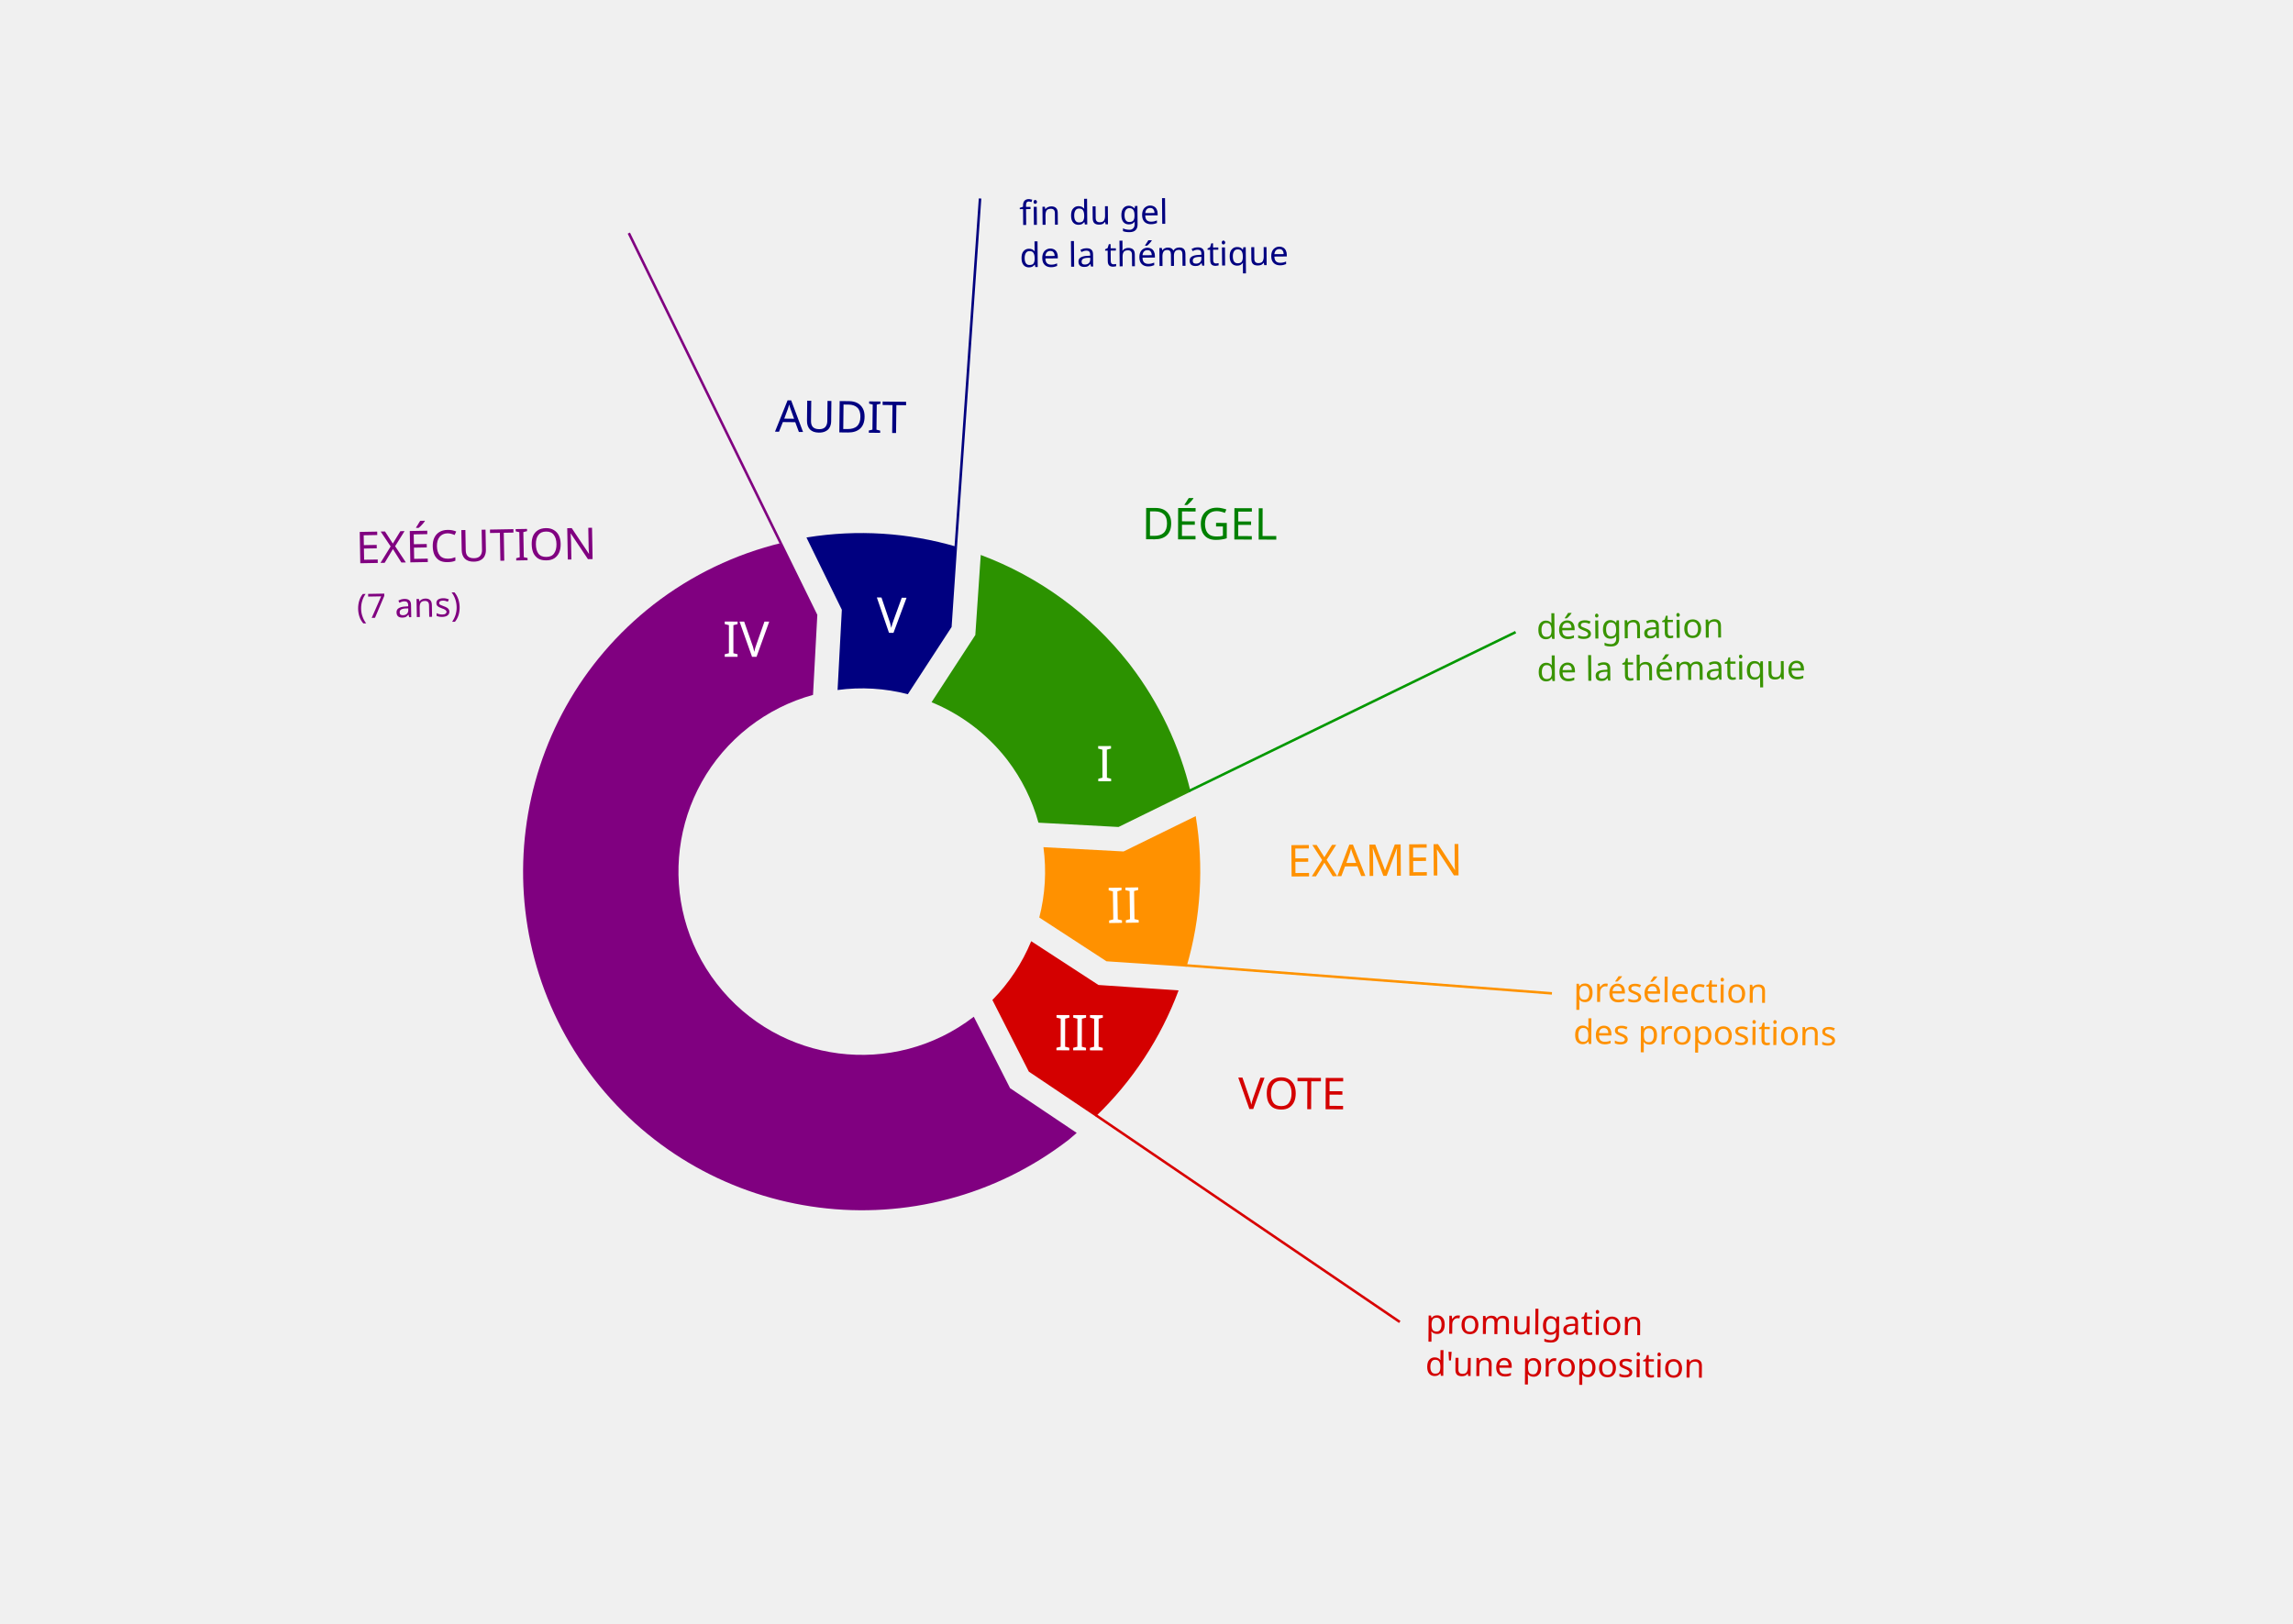
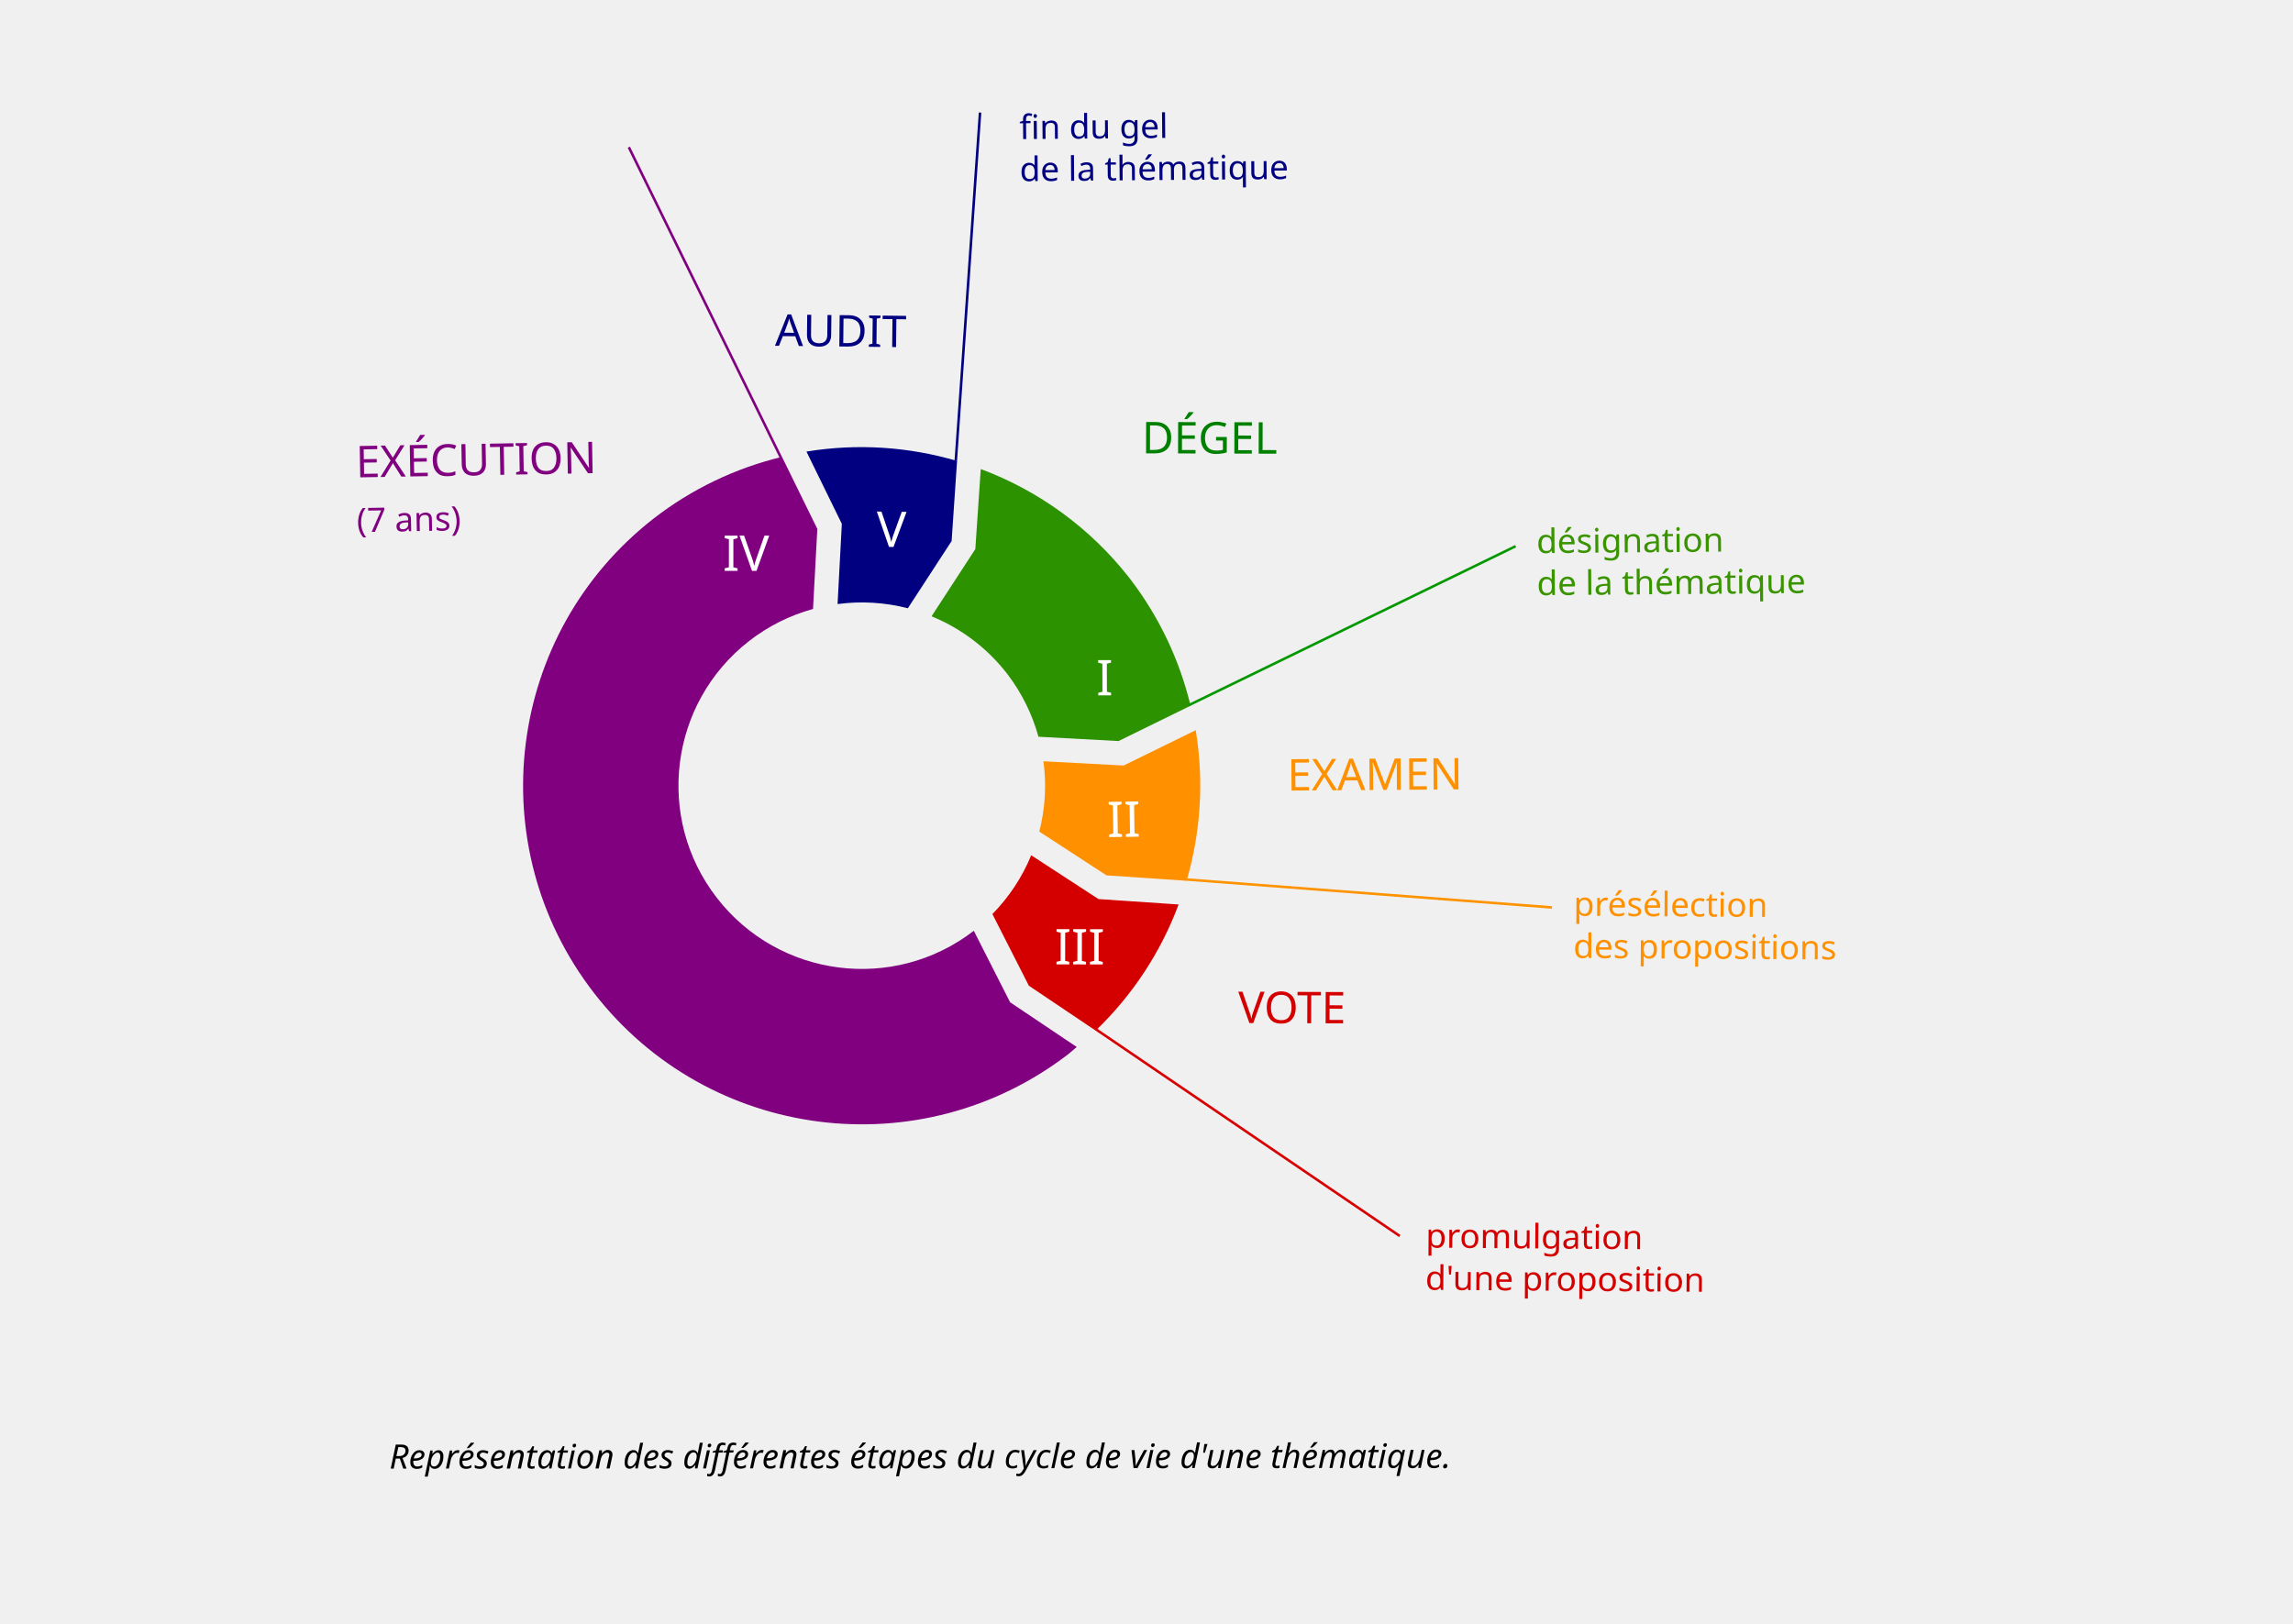
<svg xmlns="http://www.w3.org/2000/svg" width="240mm" height="170mm" viewBox="0 0 240 170" version="1.1" id="svg8">
  <defs id="defs2" />
  <g id="layer1" transform="translate(0,-87)">
-     <g id="g839" transform="rotate(-41.43525,135.7195,198.0529)">
+     <g id="g839" transform="rotate(-41.43525,123.8272,193.555)">
      <path id="path4859" d="m 133.575,123.069 c -0.012,-0.007 -0.024,-0.014 -0.036,-0.02 -0.012,-0.007 -0.024,-0.014 -0.036,-0.02 l -2.228,8.119 -5.894,6.003 c 2.061,1.378 3.835,3.143 5.224,5.196 l 8.092,-2.243 5.975,-5.909 c -2.82,-4.492 -6.613,-8.293 -11.097,-11.125 l -3e-5,1e-5 z" style="opacity:1;fill:#000080;fill-opacity:1;stroke:none;stroke-width:0.61;stroke-miterlimit:4;stroke-dasharray:3.658, 3.658;stroke-dashoffset:0;stroke-opacity:1" />
      <path id="path4857" d="m 131.218,121.747 c -4.44,-2.351 -9.329,-3.732 -14.343,-4.05 -19.51,-1.196 -36.307,13.623 -37.552,33.129 -1.245,19.507 13.532,36.341 33.036,37.634 0.367,0.012 0.735,0.018 1.103,0.018 l -2.13,-8.124 2.103,-8.124 c -10.557,-0.702 -18.555,-9.815 -17.881,-20.373 0.674,-10.56 9.768,-18.583 20.329,-17.935 2.513,0.157 4.971,0.806 7.233,1.912 l 5.884,-5.985 z" style="opacity:1;fill:#800080;fill-opacity:1;stroke:none;stroke-width:0.61;stroke-miterlimit:4;stroke-dasharray:3.658, 3.658;stroke-dashoffset:0;stroke-opacity:1" />
      <path id="path4855" d="m 145.974,136.468 -5.974,5.909 -8.091,2.243 c 1.47,2.973 2.146,6.276 1.959,9.588 l -0.012,0.191 c -0.174,2.46 -0.82,4.863 -1.903,7.079 l 5.984,5.884 8.101,2.218 c 2.308,-4.355 3.683,-9.143 4.036,-14.058 l 0.023,-0.353 c 0.366,-6.493 -1.061,-12.962 -4.124,-18.699 l -5e-5,3e-5 z" style="opacity:1;fill:#2c9200;fill-opacity:1;stroke:none;stroke-width:0.61;stroke-miterlimit:4;stroke-dasharray:3.658, 3.658;stroke-dashoffset:0;stroke-opacity:1" />
      <path id="path4853" d="m 144.747,171.856 -8.109,-2.222 -5.992,-5.888 c -1.378,2.064 -3.144,3.842 -5.2,5.234 l 2.242,8.09 5.908,5.974 c 4.51,-2.843 8.322,-6.667 11.15,-11.187 v -1e-5 z" style="opacity:1;fill:#ff9100;fill-opacity:1;stroke:none;stroke-width:0.61;stroke-miterlimit:4;stroke-dasharray:3.658, 3.658;stroke-dashoffset:0;stroke-opacity:1" />
      <path id="path4810" d="m 123.172,170.279 c -2.226,1.096 -4.643,1.75 -7.118,1.925 l -2.103,8.149 2.13,8.15 c 5.33,-0.22 10.542,-1.639 15.247,-4.153 l -5.911,-5.977 z" style="opacity:1;fill:#d40000;fill-opacity:1;stroke:none;stroke-width:0.61;stroke-miterlimit:4;stroke-dasharray:3.658, 3.658;stroke-dashoffset:0;stroke-opacity:1" />
    </g>
-     <text xml:space="preserve" style="font-style:normal;font-weight:normal;font-size:5.164px;line-height:1.25;font-family:sans-serif;letter-spacing:0px;word-spacing:0px;fill:#ffffff;fill-opacity:1;stroke:none;stroke-width:0.061" x="75.733" y="155.718" id="text4863" transform="rotate(0.03037601)">
-       <tspan id="tspan4861" x="75.733" y="155.718" style="fill:#ffffff;stroke-width:0.061">IV</tspan>
+     <text xml:space="preserve" style="font-style:normal;font-weight:normal;font-size:5.164px;line-height:1.25;font-family:sans-serif;letter-spacing:0px;word-spacing:0px;fill:#ffffff;fill-opacity:1;stroke:none;stroke-width:0.061" x="75.728" y="146.722" id="text4863" transform="rotate(0.03037601)">
+       <tspan id="tspan4861" x="75.728" y="146.722" style="fill:#ffffff;stroke-width:0.061">IV</tspan>
    </text>
-     <text id="text4867" y="152.229" x="93.4" style="font-style:normal;font-weight:normal;font-size:5.164px;line-height:1.25;font-family:sans-serif;letter-spacing:0px;word-spacing:0px;fill:#ffffff;fill-opacity:1;stroke:none;stroke-width:0.061" xml:space="preserve" transform="rotate(0.6237649)">
-       <tspan style="fill:#ffffff;stroke-width:0.061" y="152.229" x="93.4" id="tspan4865">V</tspan>
+     <text id="text4867" y="143.234" x="93.302" style="font-style:normal;font-weight:normal;font-size:5.164px;line-height:1.25;font-family:sans-serif;letter-spacing:0px;word-spacing:0px;fill:#ffffff;fill-opacity:1;stroke:none;stroke-width:0.061" xml:space="preserve" transform="rotate(0.6237649)">
+       <tspan style="fill:#ffffff;stroke-width:0.061" y="143.234" x="93.302" id="tspan4865">V</tspan>
    </text>
-     <text xml:space="preserve" style="font-style:normal;font-weight:normal;font-size:5.164px;line-height:1.25;font-family:sans-serif;letter-spacing:0px;word-spacing:0px;fill:#ffffff;fill-opacity:1;stroke:none;stroke-width:0.061" x="114.215" y="169.156" id="text4871" transform="rotate(-0.1813347)">
-       <tspan id="tspan4869" x="114.215" y="169.156" style="fill:#ffffff;stroke-width:0.061">I</tspan>
+     <text xml:space="preserve" style="font-style:normal;font-weight:normal;font-size:5.164px;line-height:1.25;font-family:sans-serif;letter-spacing:0px;word-spacing:0px;fill:#ffffff;fill-opacity:1;stroke:none;stroke-width:0.061" x="114.243" y="160.16" id="text4871" transform="rotate(-0.1813347)">
+       <tspan id="tspan4869" x="114.243" y="160.16" style="fill:#ffffff;stroke-width:0.061">I</tspan>
    </text>
-     <text id="text4875" y="185.31" x="113.195" style="font-style:normal;font-weight:normal;font-size:5.164px;line-height:1.25;font-family:sans-serif;letter-spacing:0px;word-spacing:0px;fill:#ffffff;fill-opacity:1;stroke:none;stroke-width:0.061" xml:space="preserve" transform="rotate(-0.8368034)">
-       <tspan style="fill:#ffffff;stroke-width:0.061" y="185.31" x="113.195" id="tspan4873">II</tspan>
+     <text id="text4875" y="176.315" x="113.327" style="font-style:normal;font-weight:normal;font-size:5.164px;line-height:1.25;font-family:sans-serif;letter-spacing:0px;word-spacing:0px;fill:#ffffff;fill-opacity:1;stroke:none;stroke-width:0.061" xml:space="preserve" transform="rotate(-0.8368034)">
+       <tspan style="fill:#ffffff;stroke-width:0.061" y="176.315" x="113.327" id="tspan4873">II</tspan>
    </text>
-     <text xml:space="preserve" style="font-style:normal;font-weight:normal;font-size:5.164px;line-height:1.25;font-family:sans-serif;letter-spacing:0px;word-spacing:0px;fill:#ffffff;fill-opacity:1;stroke:none;stroke-width:0.061" x="110.771" y="196.732" id="text4879" transform="rotate(0.1157144)">
-       <tspan id="tspan4877" x="110.771" y="196.732" style="fill:#ffffff;stroke-width:0.061">III</tspan>
+     <text xml:space="preserve" style="font-style:normal;font-weight:normal;font-size:5.164px;line-height:1.25;font-family:sans-serif;letter-spacing:0px;word-spacing:0px;fill:#ffffff;fill-opacity:1;stroke:none;stroke-width:0.061" x="110.753" y="187.736" id="text4879" transform="rotate(0.1157144)">
+       <tspan id="tspan4877" x="110.753" y="187.736" style="fill:#ffffff;stroke-width:0.061">III</tspan>
    </text>
    <flowRoot xml:space="preserve" id="flowRoot4881" style="font-style:normal;font-weight:normal;font-size:85.333px;line-height:1.25;font-family:sans-serif;letter-spacing:0px;word-spacing:0px;fill:#000000;fill-opacity:1;stroke:none">
      <flowRegion id="flowRegion4883">
        <rect id="rect4885" width="195.161" height="114.551" x="43.841" y="503.094" />
      </flowRegion>
      <flowPara id="flowPara4887" />
    </flowRoot>
-     <text xml:space="preserve" style="font-style:normal;font-weight:normal;font-size:4.586px;line-height:1.25;font-family:sans-serif;letter-spacing:0px;word-spacing:0px;fill:#000000;fill-opacity:1;stroke:none;stroke-width:0.265" x="34.627" y="146.623" id="text843" transform="rotate(-1.029721)">
-       <tspan id="tspan841" x="34.627" y="146.623" style="font-size:4.586px;fill:#800080;stroke-width:0.265">EXÉCUTION</tspan>
-       <tspan x="34.627" y="152.356" style="font-size:3.528px;fill:#800080;stroke-width:0.265" id="tspan13670">(7 ans)</tspan>
+     <text xml:space="preserve" style="font-style:normal;font-weight:normal;font-size:4.586px;line-height:1.25;font-family:sans-serif;letter-spacing:0px;word-spacing:0px;fill:#000000;fill-opacity:1;stroke:none;stroke-width:0.265" x="34.788" y="137.629" id="text843" transform="rotate(-1.029721)">
+       <tspan id="tspan841" x="34.788" y="137.629" style="font-size:4.586px;fill:#800080;stroke-width:0.265">EXÉCUTION</tspan>
+       <tspan x="34.788" y="143.361" style="font-size:3.528px;fill:#800080;stroke-width:0.265" id="tspan13670">(7 ans)</tspan>
    </text>
-     <text xml:space="preserve" style="font-style:normal;font-weight:normal;font-size:4.586px;line-height:1.25;font-family:sans-serif;letter-spacing:0px;word-spacing:0px;fill:#000000;fill-opacity:1;stroke:none;stroke-width:0.265" x="82.594" y="131.274" id="text843-3" transform="rotate(0.6428716)">
-       <tspan id="tspan841-6" x="82.594" y="131.274" style="font-size:4.586px;fill:#000080;stroke-width:0.265">AUDIT</tspan>
+     <text xml:space="preserve" style="font-style:normal;font-weight:normal;font-size:4.586px;line-height:1.25;font-family:sans-serif;letter-spacing:0px;word-spacing:0px;fill:#000000;fill-opacity:1;stroke:none;stroke-width:0.265" x="82.493" y="122.279" id="text843-3" transform="rotate(0.6428716)">
+       <tspan id="tspan841-6" x="82.493" y="122.279" style="font-size:4.586px;fill:#000080;stroke-width:0.265">AUDIT</tspan>
    </text>
-     <text id="text865" y="143.131" x="119.887" style="font-style:normal;font-weight:normal;font-size:4.586px;line-height:1.25;font-family:sans-serif;letter-spacing:0px;word-spacing:0px;fill:#000000;fill-opacity:1;stroke:none;stroke-width:0.265" xml:space="preserve" transform="rotate(0.153972)">
-       <tspan style="font-size:4.586px;fill:#008000;stroke-width:0.265" y="143.131" x="119.887" id="tspan863">DÉGEL</tspan>
+     <text id="text865" y="134.135" x="119.863" style="font-style:normal;font-weight:normal;font-size:4.586px;line-height:1.25;font-family:sans-serif;letter-spacing:0px;word-spacing:0px;fill:#000000;fill-opacity:1;stroke:none;stroke-width:0.265" xml:space="preserve" transform="rotate(0.153972)">
+       <tspan style="font-size:4.586px;fill:#008000;stroke-width:0.265" y="134.135" x="119.863" id="tspan863">DÉGEL</tspan>
    </text>
-     <text xml:space="preserve" style="font-style:normal;font-weight:normal;font-size:4.586px;line-height:1.25;font-family:sans-serif;letter-spacing:0px;word-spacing:0px;fill:#ff9100;fill-opacity:1;stroke:none;stroke-width:0.265" x="133.502" y="179.685" id="text869" transform="rotate(-0.3934233)">
-       <tspan id="tspan867" x="133.502" y="179.685" style="font-size:4.586px;fill:#ff9100;fill-opacity:1;stroke-width:0.265">EXAMEN</tspan>
+     <text xml:space="preserve" style="font-style:normal;font-weight:normal;font-size:4.586px;line-height:1.25;font-family:sans-serif;letter-spacing:0px;word-spacing:0px;fill:#ff9100;fill-opacity:1;stroke:none;stroke-width:0.265" x="133.563" y="170.689" id="text869" transform="rotate(-0.3934233)">
+       <tspan id="tspan867" x="133.563" y="170.689" style="font-size:4.586px;fill:#ff9100;fill-opacity:1;stroke-width:0.265">EXAMEN</tspan>
    </text>
-     <text xml:space="preserve" style="font-style:normal;font-weight:normal;font-size:4.586px;line-height:1.25;font-family:sans-serif;letter-spacing:0px;word-spacing:0px;fill:#d40000;fill-opacity:1;stroke:none;stroke-width:0.265" x="130.316" y="202.631" id="text869-7" transform="rotate(0.2039562)">
-       <tspan id="tspan867-5" x="130.316" y="202.631" style="font-size:4.586px;fill:#d40000;fill-opacity:1;stroke-width:0.265">VOTE</tspan>
+     <text xml:space="preserve" style="font-style:normal;font-weight:normal;font-size:4.586px;line-height:1.25;font-family:sans-serif;letter-spacing:0px;word-spacing:0px;fill:#d40000;fill-opacity:1;stroke:none;stroke-width:0.265" x="130.284" y="193.636" id="text869-7" transform="rotate(0.2039562)">
+       <tspan id="tspan867-5" x="130.284" y="193.636" style="font-size:4.586px;fill:#d40000;fill-opacity:1;stroke-width:0.265">VOTE</tspan>
    </text>
-     <path style="fill:none;fill-opacity:1;stroke:#fe9300;stroke-width:0.265px;stroke-linecap:butt;stroke-linejoin:miter;stroke-opacity:1" d="m 124.102,188.063 38.334,2.933" id="path902" />
-     <path style="fill:#008000;stroke:#049800;stroke-width:0.265px;stroke-linecap:butt;stroke-linejoin:miter;stroke-opacity:1" d="M 124.436,169.817 158.636,153.177" id="path906" />
-     <path style="fill:#000080;stroke:#000080;stroke-width:0.265px;stroke-linecap:butt;stroke-linejoin:miter;stroke-opacity:1" d="m 100.038,144.252 1.307,-18.755 1.234,-17.717" id="path910" />
-     <path style="fill:#800080;stroke:#800080;stroke-width:0.265px;stroke-linecap:butt;stroke-linejoin:miter;stroke-opacity:1" d="M 81.729,143.889 65.817,111.405" id="path912" />
-     <path style="fill:#800000;stroke:#d80000;stroke-width:0.265px;stroke-linecap:butt;stroke-linejoin:miter;stroke-opacity:1" d="m 114.724,203.766 31.785,21.629" id="path902-3" />
-     <text xml:space="preserve" style="font-style:normal;font-weight:normal;font-size:3.528px;line-height:1.25;font-family:sans-serif;letter-spacing:0px;word-spacing:0px;fill:#399400;fill-opacity:1;stroke:none;stroke-width:0.265" x="159.561" y="155.22" id="text1204" transform="rotate(-0.4716921)">
-       <tspan id="tspan1202" x="159.561" y="155.22" style="font-size:3.528px;fill:#399400;fill-opacity:1;stroke-width:0.265">désignation</tspan>
-       <tspan x="159.561" y="159.63" style="font-size:3.528px;fill:#399400;fill-opacity:1;stroke-width:0.265" id="tspan2371">de la thématique</tspan>
+     <path style="fill:none;fill-opacity:1;stroke:#fe9300;stroke-width:0.265px;stroke-linecap:butt;stroke-linejoin:miter;stroke-opacity:1" d="m 124.102,179.067 38.334,2.933" id="path902" />
+     <path style="fill:#008000;stroke:#049800;stroke-width:0.265px;stroke-linecap:butt;stroke-linejoin:miter;stroke-opacity:1" d="M 124.436,160.821 158.636,144.181" id="path906" />
+     <path style="fill:#000080;stroke:#000080;stroke-width:0.265px;stroke-linecap:butt;stroke-linejoin:miter;stroke-opacity:1" d="m 100.038,135.256 1.307,-18.755 1.234,-17.717" id="path910" />
+     <path style="fill:#800080;stroke:#800080;stroke-width:0.265px;stroke-linecap:butt;stroke-linejoin:miter;stroke-opacity:1" d="M 81.729,134.893 65.817,102.409" id="path912" />
+     <path style="fill:#800000;stroke:#d80000;stroke-width:0.265px;stroke-linecap:butt;stroke-linejoin:miter;stroke-opacity:1" d="m 114.724,194.77 31.785,21.629" id="path902-3" />
+     <text xml:space="preserve" style="font-style:normal;font-weight:normal;font-size:3.528px;line-height:1.25;font-family:sans-serif;letter-spacing:0px;word-spacing:0px;fill:#399400;fill-opacity:1;stroke:none;stroke-width:0.265" x="159.635" y="146.225" id="text1204" transform="rotate(-0.4716921)">
+       <tspan id="tspan1202" x="159.635" y="146.225" style="font-size:3.528px;fill:#399400;fill-opacity:1;stroke-width:0.265">désignation</tspan>
+       <tspan x="159.635" y="150.634" style="font-size:3.528px;fill:#399400;fill-opacity:1;stroke-width:0.265" id="tspan2371">de la thématique</tspan>
    </text>
-     <text xml:space="preserve" style="font-style:normal;font-weight:normal;font-size:3.528px;line-height:1.25;font-family:sans-serif;letter-spacing:0px;word-spacing:0px;fill:#ff9100;fill-opacity:1;stroke:none;stroke-width:0.265" x="165.794" y="190.927" id="text1204-6" transform="rotate(0.3276412)">
-       <tspan id="tspan1202-7" x="165.794" y="190.927" style="font-size:3.528px;fill:#ff9100;fill-opacity:1;stroke-width:0.265">présélection</tspan>
-       <tspan x="165.794" y="195.337" style="font-size:3.528px;fill:#ff9100;fill-opacity:1;stroke-width:0.265" id="tspan6313">des propositions</tspan>
+     <text xml:space="preserve" style="font-style:normal;font-weight:normal;font-size:3.528px;line-height:1.25;font-family:sans-serif;letter-spacing:0px;word-spacing:0px;fill:#ff9100;fill-opacity:1;stroke:none;stroke-width:0.265" x="165.743" y="181.932" id="text1204-6" transform="rotate(0.3276412)">
+       <tspan id="tspan1202-7" x="165.743" y="181.932" style="font-size:3.528px;fill:#ff9100;fill-opacity:1;stroke-width:0.265">présélection</tspan>
+       <tspan x="165.743" y="186.341" style="font-size:3.528px;fill:#ff9100;fill-opacity:1;stroke-width:0.265" id="tspan6313">des propositions</tspan>
    </text>
-     <text xml:space="preserve" style="font-style:normal;font-weight:normal;font-size:3.528px;line-height:1.25;font-family:sans-serif;letter-spacing:0px;word-spacing:0px;fill:#d40000;fill-opacity:1;stroke:none;stroke-width:0.265" x="150.87" y="225.515" id="text1204-6-5" transform="rotate(0.4184446)">
-       <tspan id="tspan1202-7-3" x="150.87" y="225.515" style="font-size:3.528px;fill:#d40000;fill-opacity:1;stroke-width:0.265">promulgation</tspan>
-       <tspan x="150.87" y="229.925" style="font-size:3.528px;fill:#d40000;fill-opacity:1;stroke-width:0.265" id="tspan8865">d'une proposition</tspan>
+     <text xml:space="preserve" style="font-style:normal;font-weight:normal;font-size:3.528px;line-height:1.25;font-family:sans-serif;letter-spacing:0px;word-spacing:0px;fill:#d40000;fill-opacity:1;stroke:none;stroke-width:0.265" x="150.804" y="216.519" id="text1204-6-5" transform="rotate(0.4184446)">
+       <tspan id="tspan1202-7-3" x="150.804" y="216.519" style="font-size:3.528px;fill:#d40000;fill-opacity:1;stroke-width:0.265">promulgation</tspan>
+       <tspan x="150.804" y="220.929" style="font-size:3.528px;fill:#d40000;fill-opacity:1;stroke-width:0.265" id="tspan8865">d'une proposition</tspan>
    </text>
-     <text xml:space="preserve" style="font-style:normal;font-weight:normal;font-size:3.528px;line-height:1.25;font-family:sans-serif;letter-spacing:0px;word-spacing:0px;fill:#000080;fill-opacity:1;stroke:none;stroke-width:0.265" x="105.788" y="111.431" id="text9432" transform="rotate(-0.4716921)">
-       <tspan id="tspan9428" x="105.788" y="111.431" style="font-size:3.528px;fill:#000080;fill-opacity:1;stroke-width:0.265">fin du gel</tspan>
-       <tspan x="105.788" y="115.84" style="font-size:3.528px;fill:#000080;fill-opacity:1;stroke-width:0.265" id="tspan9430">de la thématique</tspan>
+     <text xml:space="preserve" style="font-style:normal;font-weight:normal;font-size:3.528px;line-height:1.25;font-family:sans-serif;letter-spacing:0px;word-spacing:0px;fill:#000080;fill-opacity:1;stroke:none;stroke-width:0.265" x="105.862" y="102.435" id="text9432" transform="rotate(-0.4716921)">
+       <tspan id="tspan9428" x="105.862" y="102.435" style="font-size:3.528px;fill:#000080;fill-opacity:1;stroke-width:0.265">fin du gel</tspan>
+       <tspan x="105.862" y="106.845" style="font-size:3.528px;fill:#000080;fill-opacity:1;stroke-width:0.265" id="tspan9430">de la thématique</tspan>
+     </text>
+     <text xml:space="preserve" style="font-style:italic;font-variant:normal;font-weight:normal;font-stretch:normal;font-size:3.528px;line-height:1.25;font-family:sans-serif;-inkscape-font-specification:'sans-serif Italic';letter-spacing:0px;word-spacing:0px;fill:#000000;fill-opacity:1;stroke:none;stroke-width:0.265" x="40.598" y="240.775" id="text17849" transform="rotate(-0.03738982)">
+       <tspan x="40.598" y="240.775" style="font-style:italic;font-variant:normal;font-weight:normal;font-stretch:normal;font-size:3.528px;font-family:sans-serif;-inkscape-font-specification:'sans-serif Italic';fill:#000000;fill-opacity:1;stroke-width:0.265" id="tspan17847">Représentation des différentes étapes du cycle de vie d'une thématique.</tspan>
    </text>
  </g>
</svg>
